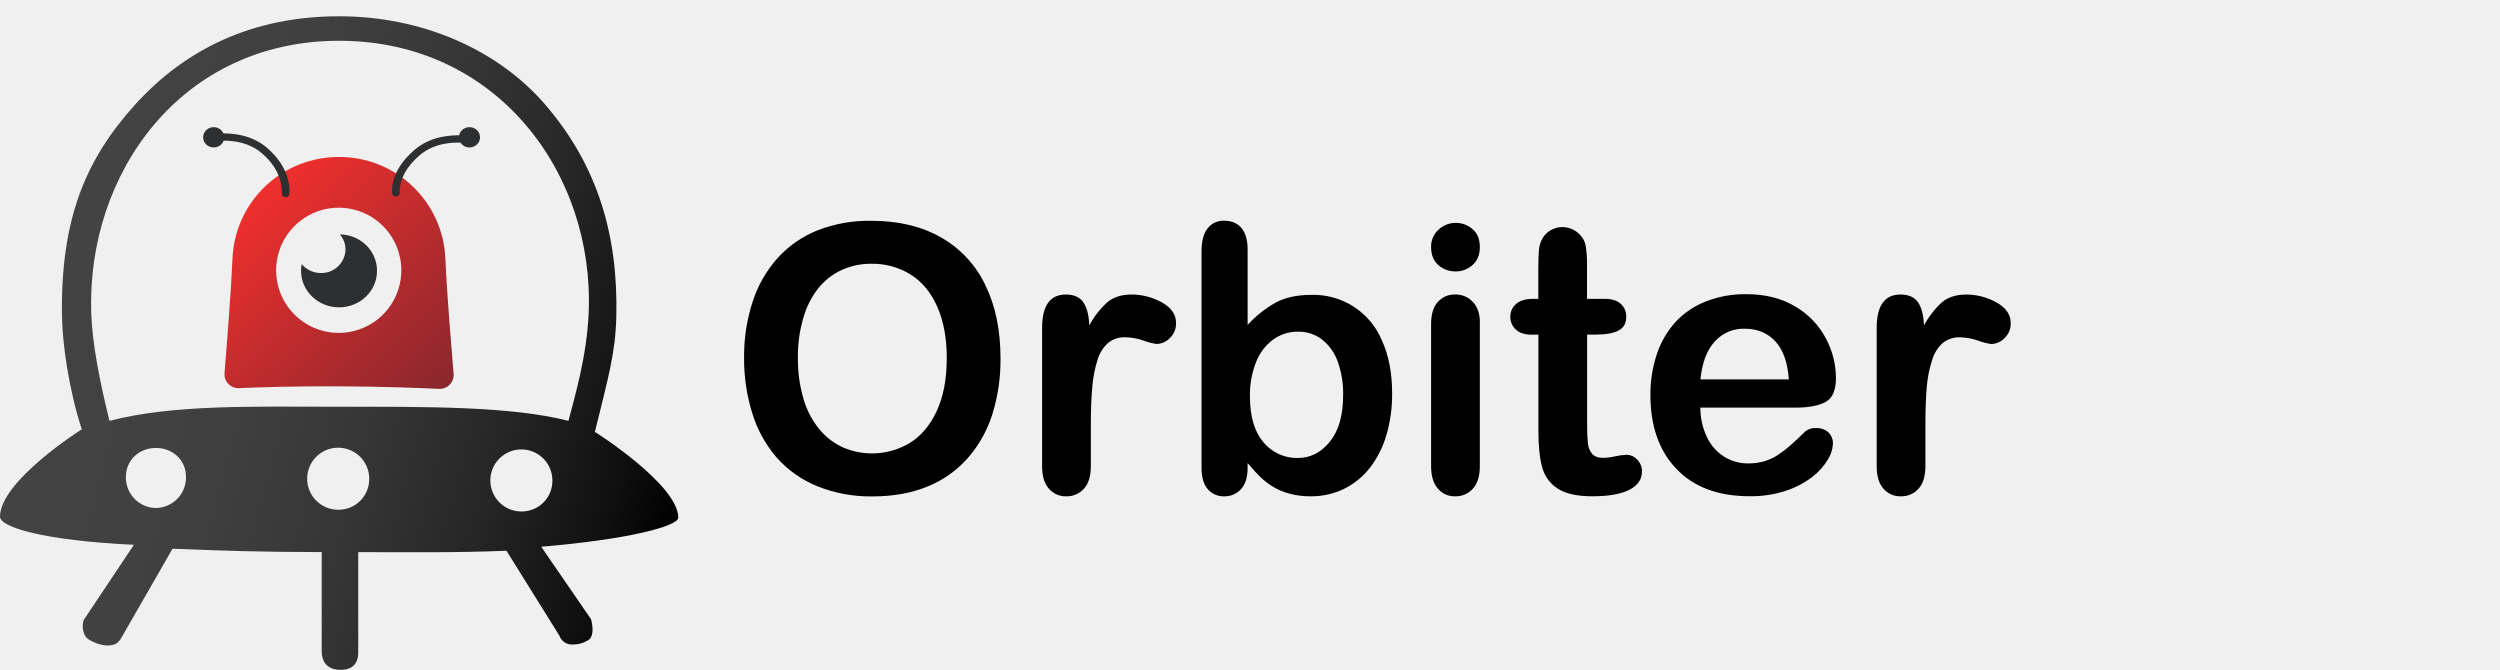
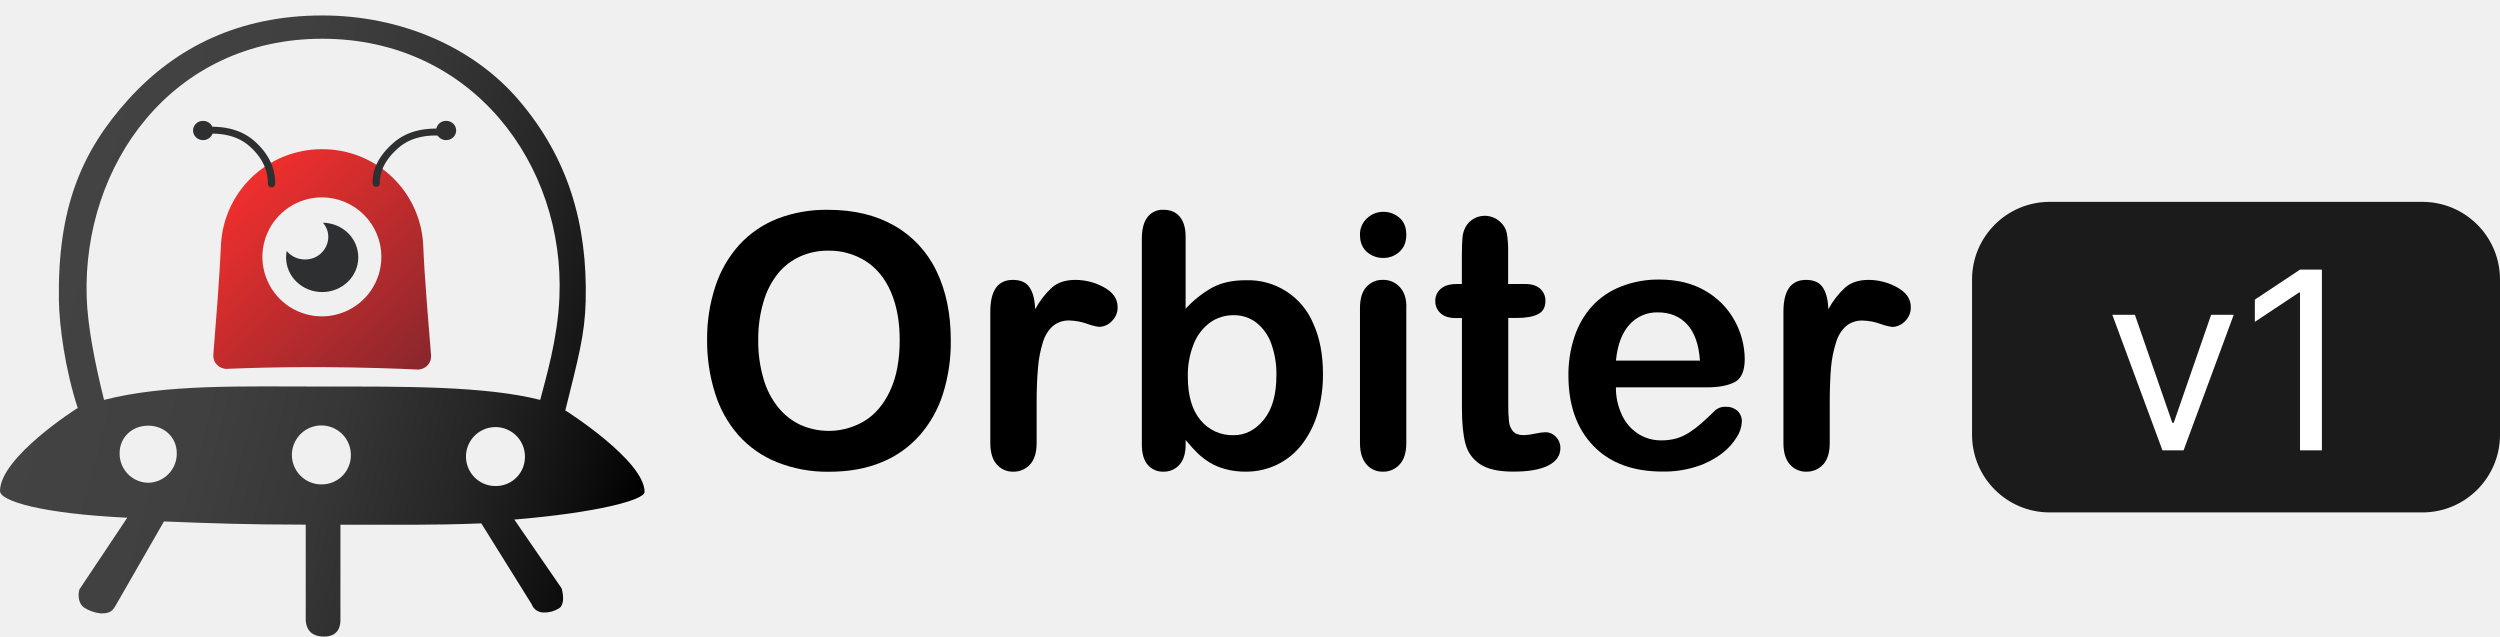
- <svg xmlns="http://www.w3.org/2000/svg" width="153" height="41" viewBox="0 0 153 41" fill="none">
-   <path d="M27.259 15.873C27.341 17.861 27.624 21.225 27.76 22.877C27.77 22.997 27.754 23.118 27.714 23.232C27.674 23.346 27.609 23.45 27.526 23.537C27.442 23.624 27.341 23.692 27.229 23.737C27.117 23.782 26.997 23.803 26.876 23.798C25.654 23.74 23.379 23.654 20.658 23.642C18.005 23.63 15.811 23.703 14.621 23.754C14.501 23.759 14.382 23.738 14.27 23.693C14.158 23.648 14.058 23.579 13.974 23.493C13.891 23.406 13.827 23.303 13.787 23.189C13.746 23.076 13.73 22.955 13.74 22.835C13.875 21.198 14.14 17.86 14.226 15.873C14.284 14.187 14.997 12.59 16.213 11.42C17.429 10.251 19.052 9.601 20.74 9.608C22.428 9.599 24.053 10.249 25.27 11.418C26.487 12.588 27.201 14.186 27.259 15.873ZM20.731 12.711C19.973 12.711 19.232 12.935 18.602 13.356C17.972 13.777 17.481 14.375 17.191 15.075C16.9 15.775 16.824 16.546 16.972 17.289C17.12 18.032 17.485 18.715 18.02 19.251C18.556 19.787 19.239 20.152 19.982 20.3C20.725 20.448 21.496 20.372 22.196 20.082C22.896 19.792 23.494 19.301 23.916 18.671C24.337 18.041 24.561 17.3 24.561 16.542C24.561 15.527 24.158 14.553 23.44 13.834C22.723 13.116 21.749 12.712 20.733 12.711H20.731Z" fill="url(#paint0_linear_634_1303)" />
-   <path d="M20.799 14.344C21.022 14.6 21.144 14.927 21.145 15.265C21.141 15.459 21.099 15.65 21.021 15.827C20.943 16.005 20.831 16.165 20.691 16.299C20.551 16.433 20.386 16.538 20.206 16.609C20.025 16.679 19.833 16.713 19.639 16.709C19.415 16.71 19.194 16.662 18.991 16.568C18.788 16.474 18.609 16.337 18.465 16.165C18.438 16.3 18.424 16.438 18.424 16.576C18.424 17.809 19.465 18.809 20.749 18.809C22.034 18.809 23.074 17.809 23.074 16.576C23.074 15.343 22.061 14.364 20.799 14.344Z" fill="#2D2F31" />
-   <path d="M24.234 12.028C24.204 12.03 24.175 12.026 24.147 12.017C24.119 12.007 24.093 11.992 24.071 11.972C24.049 11.952 24.031 11.928 24.018 11.901C24.006 11.874 23.998 11.845 23.997 11.816C23.977 11.317 24.067 10.295 25.359 9.18C26.25 8.412 27.489 8.135 29.048 8.354C29.078 8.358 29.107 8.368 29.132 8.384C29.158 8.399 29.18 8.42 29.198 8.444C29.216 8.468 29.228 8.496 29.235 8.525C29.241 8.554 29.242 8.585 29.237 8.614C29.227 8.669 29.196 8.719 29.151 8.752C29.105 8.785 29.049 8.8 28.994 8.794C27.574 8.594 26.46 8.834 25.677 9.508C24.553 10.481 24.453 11.354 24.46 11.801C24.462 11.859 24.441 11.914 24.402 11.957C24.363 11.999 24.309 12.024 24.251 12.027L24.234 12.028Z" fill="#2D2F31" />
-   <path d="M28.732 9.025C29.089 9.025 29.378 8.747 29.378 8.404C29.378 8.06 29.089 7.782 28.732 7.782C28.375 7.782 28.086 8.06 28.086 8.404C28.086 8.747 28.375 9.025 28.732 9.025Z" fill="#2D2F31" />
-   <path d="M17.482 12.07C17.512 12.072 17.541 12.068 17.57 12.058C17.598 12.049 17.623 12.033 17.645 12.014C17.667 11.994 17.685 11.97 17.698 11.943C17.711 11.917 17.718 11.888 17.72 11.858C17.74 11.347 17.655 10.183 16.357 9.06C15.468 8.293 14.227 8.016 12.668 8.235C12.638 8.239 12.61 8.249 12.584 8.265C12.559 8.28 12.536 8.301 12.519 8.325C12.501 8.349 12.489 8.377 12.482 8.406C12.475 8.435 12.474 8.465 12.48 8.495C12.49 8.55 12.521 8.599 12.566 8.633C12.611 8.666 12.667 8.681 12.723 8.675C14.142 8.474 15.258 8.715 16.04 9.389C17.167 10.362 17.265 11.376 17.25 11.836C17.248 11.894 17.269 11.95 17.308 11.993C17.347 12.036 17.401 12.061 17.459 12.065L17.482 12.07Z" fill="#2D2F31" />
-   <path d="M13.078 9.025C13.435 9.025 13.724 8.747 13.724 8.404C13.724 8.06 13.435 7.782 13.078 7.782C12.721 7.782 12.432 8.06 12.432 8.404C12.432 8.747 12.721 9.025 13.078 9.025Z" fill="#2D2F31" />
-   <path d="M41.51 31.682C41.51 29.666 36.462 26.465 36.462 26.465L36.403 26.448C37.235 23.081 37.663 21.583 37.718 19.393C37.84 14.393 36.578 10.16 33.409 6.449C30.462 2.998 25.77 0.996 20.759 0.996C15.433 0.996 11.328 3.026 8.281 6.39C5.234 9.753 3.705 13.4 3.792 19.337C3.818 20.999 4.195 23.788 5.009 26.289L4.952 26.306C4.952 26.306 0 29.446 0 31.622C0 32.266 2.676 33.082 8.196 33.341L5.117 37.953C4.995 38.346 5.071 38.886 5.4 39.117C5.725 39.331 6.097 39.463 6.484 39.503C7.069 39.52 7.252 39.351 7.467 38.963L10.558 33.582C13.842 33.712 15.931 33.781 19.689 33.788V39.947C19.71 40.318 19.867 40.995 20.864 40.995C21.768 40.995 21.924 40.36 21.924 39.947V33.792C25.677 33.785 27.718 33.835 30.996 33.706L34.235 38.903C34.294 39.071 34.406 39.215 34.554 39.312C34.703 39.41 34.88 39.456 35.057 39.444C35.373 39.449 35.684 39.365 35.955 39.201C36.319 39.038 36.319 38.438 36.172 37.895L33.122 33.46C38.449 33.017 41.51 32.199 41.51 31.682ZM9.543 31.091C9.048 31.083 8.575 30.879 8.23 30.523C7.885 30.167 7.696 29.689 7.703 29.193C7.703 28.145 8.526 27.414 9.543 27.414C10.56 27.414 11.384 28.143 11.384 29.193C11.391 29.689 11.201 30.167 10.856 30.523C10.511 30.878 10.039 31.083 9.543 31.091ZM20.755 31.195C20.378 31.207 20.005 31.105 19.685 30.904C19.365 30.702 19.113 30.41 18.96 30.064C18.807 29.718 18.761 29.335 18.828 28.963C18.895 28.591 19.071 28.247 19.334 27.976C19.597 27.704 19.935 27.518 20.305 27.44C20.675 27.362 21.06 27.396 21.41 27.538C21.761 27.68 22.061 27.923 22.272 28.237C22.483 28.55 22.596 28.92 22.596 29.298C22.603 29.793 22.413 30.272 22.068 30.628C21.723 30.983 21.251 31.188 20.755 31.195ZM31.966 31.301C31.588 31.313 31.216 31.211 30.896 31.01C30.576 30.808 30.323 30.516 30.171 30.17C30.018 29.824 29.972 29.441 30.039 29.069C30.105 28.697 30.282 28.353 30.545 28.081C30.808 27.81 31.146 27.623 31.516 27.545C31.886 27.467 32.271 27.502 32.621 27.644C32.971 27.786 33.271 28.029 33.483 28.343C33.694 28.656 33.806 29.026 33.806 29.404C33.814 29.899 33.624 30.377 33.279 30.733C32.934 31.089 32.462 31.293 31.966 31.301ZM34.789 25.755C31.232 24.848 25.964 24.893 20.754 24.893C15.545 24.893 10.659 24.734 6.7 25.755C6.107 23.374 5.643 20.999 5.583 19.159C5.306 10.605 11.083 2.495 20.754 2.495C30.425 2.495 36.396 10.611 36.026 19.159C35.911 21.849 35.16 24.312 34.789 25.755Z" fill="url(#paint1_linear_634_1303)" />
-   <path d="M53.331 13.512C54.991 13.512 56.417 13.855 57.609 14.541C58.789 15.216 59.734 16.238 60.314 17.468C60.926 18.733 61.232 20.218 61.231 21.924C61.245 23.089 61.076 24.249 60.729 25.362C60.417 26.351 59.904 27.264 59.22 28.044C58.543 28.805 57.698 29.4 56.751 29.779C55.778 30.18 54.66 30.38 53.397 30.38C52.245 30.399 51.1 30.189 50.03 29.762C49.081 29.38 48.232 28.785 47.55 28.022C46.864 27.233 46.352 26.31 46.046 25.311C45.699 24.205 45.528 23.052 45.538 21.894C45.525 20.723 45.704 19.558 46.068 18.445C46.388 17.457 46.911 16.548 47.603 15.775C48.28 15.036 49.116 14.461 50.047 14.091C51.094 13.688 52.209 13.491 53.331 13.512ZM57.942 21.905C57.942 20.71 57.753 19.676 57.374 18.801C56.995 17.926 56.455 17.264 55.752 16.815C55.027 16.36 54.186 16.126 53.331 16.142C52.712 16.136 52.099 16.263 51.533 16.514C50.983 16.763 50.497 17.134 50.113 17.599C49.681 18.139 49.362 18.759 49.172 19.424C48.935 20.226 48.82 21.06 48.831 21.896C48.82 22.747 48.936 23.595 49.175 24.412C49.368 25.093 49.7 25.727 50.148 26.275C50.539 26.748 51.032 27.127 51.59 27.382C52.242 27.663 52.952 27.786 53.66 27.74C54.369 27.694 55.057 27.48 55.666 27.116C56.362 26.692 56.916 26.04 57.327 25.157C57.738 24.275 57.943 23.188 57.941 21.896L57.942 21.905Z" fill="black" />
-   <path d="M66.759 25.992V28.528C66.759 29.145 66.617 29.607 66.334 29.913C66.197 30.064 66.03 30.183 65.843 30.263C65.656 30.343 65.454 30.381 65.251 30.375C65.051 30.381 64.852 30.341 64.669 30.261C64.486 30.18 64.323 30.06 64.192 29.908C63.914 29.597 63.776 29.137 63.777 28.528V20.072C63.777 18.707 64.261 18.025 65.229 18.025C65.725 18.025 66.082 18.184 66.301 18.503C66.519 18.822 66.64 19.293 66.666 19.916C66.949 19.387 67.319 18.909 67.76 18.503C68.136 18.184 68.636 18.025 69.264 18.025C69.902 18.027 70.53 18.19 71.089 18.499C71.68 18.819 71.975 19.242 71.975 19.768C71.98 19.939 71.949 20.109 71.884 20.267C71.819 20.425 71.722 20.568 71.598 20.686C71.493 20.798 71.367 20.887 71.227 20.95C71.087 21.013 70.936 21.047 70.783 21.051C70.512 21.012 70.246 20.943 69.991 20.846C69.634 20.719 69.26 20.65 68.882 20.64C68.494 20.623 68.114 20.748 67.811 20.99C67.504 21.27 67.281 21.631 67.167 22.03C66.999 22.563 66.892 23.114 66.849 23.671C66.789 24.306 66.759 25.08 66.759 25.992Z" fill="black" />
-   <path d="M76.354 15.243V19.883C76.85 19.341 77.429 18.881 78.07 18.52C78.652 18.205 79.373 18.048 80.234 18.047C81.156 18.015 82.067 18.266 82.843 18.766C83.619 19.266 84.224 19.991 84.577 20.844C84.992 21.754 85.199 22.832 85.199 24.077C85.207 24.933 85.091 25.786 84.854 26.608C84.648 27.331 84.309 28.008 83.855 28.606C83.431 29.158 82.887 29.605 82.264 29.913C81.623 30.225 80.918 30.384 80.204 30.375C79.767 30.378 79.331 30.322 78.909 30.209C78.545 30.114 78.197 29.966 77.876 29.768C77.615 29.606 77.371 29.418 77.147 29.207C76.946 29.014 76.682 28.725 76.354 28.339V28.64C76.354 29.207 76.219 29.64 75.95 29.936C75.82 30.079 75.661 30.193 75.484 30.268C75.306 30.344 75.115 30.381 74.922 30.375C74.731 30.383 74.541 30.346 74.366 30.27C74.191 30.193 74.035 30.078 73.911 29.933C73.661 29.64 73.535 29.208 73.534 28.636V15.378C73.534 14.763 73.656 14.297 73.899 13.982C74.019 13.826 74.174 13.702 74.352 13.62C74.53 13.537 74.725 13.499 74.921 13.509C75.38 13.509 75.734 13.659 75.981 13.959C76.229 14.259 76.353 14.687 76.354 15.243ZM76.496 24.267C76.496 25.476 76.767 26.405 77.31 27.054C77.567 27.369 77.894 27.621 78.264 27.79C78.635 27.958 79.04 28.04 79.447 28.027C80.197 28.027 80.843 27.695 81.387 27.031C81.93 26.366 82.201 25.415 82.2 24.177C82.216 23.473 82.101 22.772 81.861 22.109C81.672 21.582 81.339 21.119 80.9 20.771C80.482 20.455 79.971 20.289 79.447 20.298C78.903 20.291 78.371 20.456 77.927 20.771C77.457 21.12 77.093 21.594 76.879 22.14C76.609 22.816 76.479 23.539 76.496 24.267Z" fill="black" />
-   <path d="M89.091 16.611C88.7 16.62 88.319 16.481 88.025 16.222C87.73 15.963 87.583 15.596 87.583 15.12C87.577 14.921 87.615 14.723 87.693 14.539C87.771 14.356 87.888 14.192 88.036 14.058C88.32 13.787 88.698 13.637 89.091 13.641C89.468 13.638 89.834 13.772 90.119 14.02C90.417 14.271 90.566 14.636 90.566 15.114C90.566 15.583 90.421 15.948 90.13 16.209C89.848 16.472 89.476 16.616 89.091 16.611ZM90.566 19.75V28.528C90.566 29.137 90.424 29.598 90.139 29.908C90.004 30.06 89.837 30.18 89.65 30.261C89.463 30.342 89.261 30.381 89.058 30.375C88.856 30.381 88.655 30.341 88.47 30.259C88.286 30.176 88.123 30.052 87.993 29.897C87.719 29.578 87.583 29.121 87.583 28.528V19.837C87.583 19.236 87.719 18.784 87.993 18.48C88.126 18.33 88.29 18.212 88.475 18.133C88.659 18.054 88.858 18.017 89.058 18.024C89.26 18.018 89.462 18.055 89.648 18.134C89.835 18.213 90.002 18.331 90.139 18.48C90.427 18.785 90.571 19.208 90.571 19.75H90.566Z" fill="black" />
-   <path d="M93.816 18.291H94.145V16.467C94.145 15.98 94.157 15.596 94.182 15.315C94.2 15.063 94.273 14.818 94.395 14.597C94.515 14.387 94.689 14.212 94.899 14.091C95.12 13.961 95.372 13.893 95.629 13.897C96.015 13.9 96.384 14.056 96.655 14.331C96.857 14.519 96.993 14.767 97.043 15.037C97.106 15.429 97.134 15.826 97.125 16.222V18.29H98.219C98.642 18.29 98.966 18.392 99.192 18.596C99.302 18.695 99.388 18.817 99.445 18.952C99.503 19.088 99.53 19.234 99.526 19.381C99.526 19.786 99.367 20.07 99.05 20.232C98.733 20.395 98.28 20.476 97.69 20.476H97.132V26.062C97.127 26.428 97.144 26.793 97.182 27.157C97.204 27.386 97.295 27.604 97.443 27.78C97.585 27.942 97.817 28.023 98.138 28.023C98.377 28.015 98.615 27.983 98.848 27.928C99.078 27.874 99.312 27.842 99.548 27.833C99.671 27.835 99.792 27.862 99.903 27.913C100.015 27.964 100.115 28.037 100.197 28.129C100.292 28.224 100.367 28.338 100.417 28.464C100.467 28.589 100.491 28.724 100.488 28.859C100.488 29.345 100.226 29.72 99.701 29.983C99.176 30.245 98.422 30.375 97.439 30.372C96.505 30.372 95.799 30.212 95.319 29.894C94.847 29.587 94.51 29.114 94.373 28.569C94.223 28.006 94.149 27.253 94.15 26.31V20.483H93.755C93.326 20.483 92.998 20.38 92.773 20.172C92.662 20.073 92.575 19.951 92.516 19.814C92.458 19.678 92.429 19.53 92.433 19.382C92.43 19.233 92.46 19.085 92.521 18.949C92.583 18.813 92.674 18.693 92.788 18.598C93.022 18.393 93.365 18.291 93.816 18.291Z" fill="black" />
-   <path d="M109.902 24.946H104.064C104.058 25.577 104.199 26.202 104.474 26.77C104.707 27.26 105.075 27.673 105.534 27.961C105.974 28.228 106.48 28.366 106.994 28.361C107.323 28.364 107.65 28.321 107.967 28.233C108.269 28.143 108.556 28.009 108.818 27.833C109.088 27.657 109.343 27.462 109.584 27.248C109.817 27.041 110.12 26.758 110.491 26.397C110.678 26.253 110.911 26.181 111.147 26.196C111.418 26.184 111.684 26.276 111.89 26.453C111.987 26.545 112.063 26.658 112.112 26.783C112.161 26.908 112.182 27.042 112.174 27.177C112.153 27.519 112.044 27.851 111.857 28.139C111.607 28.548 111.283 28.907 110.901 29.196C110.416 29.564 109.873 29.848 109.294 30.035C108.577 30.269 107.825 30.382 107.071 30.369C105.155 30.369 103.665 29.813 102.601 28.701C101.536 27.588 101.004 26.079 101.006 24.172C100.998 23.323 101.131 22.479 101.399 21.674C101.64 20.943 102.031 20.27 102.547 19.699C103.066 19.142 103.706 18.712 104.417 18.442C105.197 18.141 106.028 17.992 106.864 18.003C108.031 18.003 109.031 18.253 109.863 18.753C110.658 19.214 111.308 19.888 111.738 20.7C112.14 21.444 112.354 22.275 112.36 23.121C112.36 23.885 112.146 24.38 111.716 24.606C111.286 24.833 110.681 24.946 109.902 24.946ZM104.064 23.221H109.477C109.404 22.182 109.128 21.405 108.651 20.889C108.173 20.374 107.545 20.116 106.765 20.117C106.423 20.108 106.082 20.173 105.767 20.308C105.452 20.444 105.17 20.646 104.941 20.901C104.46 21.424 104.168 22.197 104.066 23.221H104.064Z" fill="black" />
-   <path d="M117.835 25.992V28.528C117.835 29.145 117.693 29.607 117.409 29.913C117.273 30.064 117.106 30.183 116.919 30.263C116.733 30.342 116.531 30.381 116.328 30.375C116.128 30.381 115.929 30.342 115.745 30.261C115.562 30.18 115.399 30.06 115.267 29.908C114.99 29.597 114.852 29.137 114.853 28.528V20.072C114.853 18.707 115.339 18.025 116.312 18.025C116.808 18.025 117.164 18.184 117.383 18.503C117.601 18.822 117.722 19.293 117.747 19.916C118.03 19.387 118.4 18.909 118.842 18.503C119.218 18.184 119.719 18.025 120.346 18.025C120.984 18.028 121.612 18.192 122.17 18.503C122.76 18.822 123.055 19.245 123.056 19.771C123.061 19.942 123.03 20.113 122.965 20.271C122.9 20.429 122.802 20.572 122.678 20.69C122.574 20.801 122.448 20.891 122.308 20.953C122.168 21.016 122.018 21.05 121.865 21.055C121.594 21.016 121.328 20.947 121.072 20.849C120.715 20.723 120.341 20.654 119.962 20.644C119.575 20.627 119.195 20.752 118.892 20.994C118.585 21.274 118.362 21.634 118.247 22.034C118.076 22.565 117.965 23.115 117.918 23.671C117.863 24.306 117.835 25.08 117.835 25.992Z" fill="black" />
+ <svg xmlns="http://www.w3.org/2000/svg" width="161" height="41" viewBox="0 0 161 41" fill="none">
+   <path d="M27.258 15.873C27.34 17.861 27.623 21.225 27.76 22.877C27.77 22.997 27.754 23.118 27.713 23.232C27.673 23.346 27.609 23.45 27.525 23.537C27.442 23.624 27.34 23.692 27.228 23.737C27.116 23.782 26.996 23.803 26.875 23.798C25.653 23.74 23.378 23.654 20.657 23.642C18.005 23.63 15.81 23.703 14.621 23.754C14.501 23.759 14.381 23.738 14.269 23.693C14.158 23.648 14.057 23.579 13.974 23.493C13.89 23.406 13.826 23.303 13.786 23.189C13.745 23.076 13.729 22.955 13.739 22.835C13.874 21.198 14.139 17.86 14.226 15.873C14.284 14.187 14.996 12.59 16.212 11.42C17.428 10.251 19.052 9.601 20.739 9.608C22.427 9.599 24.052 10.249 25.269 11.418C26.486 12.588 27.2 14.186 27.258 15.873ZM20.73 12.711C19.973 12.711 19.232 12.935 18.602 13.356C17.971 13.777 17.48 14.375 17.19 15.075C16.9 15.775 16.824 16.546 16.971 17.289C17.119 18.032 17.484 18.715 18.02 19.251C18.555 19.787 19.238 20.152 19.981 20.3C20.725 20.448 21.495 20.372 22.195 20.082C22.895 19.792 23.494 19.301 23.915 18.671C24.336 18.041 24.561 17.3 24.561 16.542C24.561 15.527 24.157 14.553 23.44 13.834C22.722 13.116 21.748 12.712 20.733 12.711H20.73Z" fill="url(#paint0_linear_1313_30074)" />
+   <path d="M20.798 14.344C21.021 14.6 21.143 14.927 21.144 15.265C21.14 15.459 21.098 15.65 21.02 15.827C20.942 16.005 20.83 16.165 20.69 16.299C20.55 16.433 20.385 16.538 20.205 16.609C20.024 16.679 19.832 16.713 19.638 16.709C19.414 16.71 19.193 16.662 18.99 16.568C18.787 16.474 18.608 16.337 18.464 16.165C18.437 16.3 18.424 16.438 18.423 16.576C18.423 17.809 19.464 18.809 20.748 18.809C22.033 18.809 23.073 17.809 23.073 16.576C23.073 15.343 22.06 14.364 20.798 14.344Z" fill="#2D2F31" />
+   <path d="M24.233 12.028C24.204 12.03 24.174 12.026 24.146 12.016C24.118 12.007 24.092 11.991 24.07 11.971C24.048 11.952 24.03 11.928 24.018 11.901C24.005 11.874 23.998 11.845 23.996 11.815C23.977 11.317 24.067 10.295 25.358 9.18C26.249 8.412 27.488 8.135 29.048 8.354C29.077 8.358 29.106 8.368 29.132 8.383C29.157 8.399 29.18 8.419 29.197 8.444C29.215 8.468 29.228 8.496 29.234 8.525C29.241 8.554 29.241 8.585 29.236 8.614C29.226 8.669 29.195 8.718 29.15 8.752C29.105 8.785 29.049 8.8 28.993 8.794C27.573 8.593 26.459 8.834 25.676 9.508C24.552 10.481 24.452 11.353 24.46 11.801C24.461 11.858 24.44 11.914 24.401 11.956C24.362 11.998 24.308 12.024 24.25 12.027L24.233 12.028Z" fill="#2D2F31" />
+   <path d="M28.732 9.025C29.088 9.025 29.378 8.747 29.378 8.404C29.378 8.06 29.088 7.782 28.732 7.782C28.375 7.782 28.086 8.06 28.086 8.404C28.086 8.747 28.375 9.025 28.732 9.025Z" fill="#2D2F31" />
+   <path d="M17.482 12.07C17.511 12.072 17.541 12.068 17.569 12.058C17.597 12.049 17.623 12.033 17.645 12.014C17.667 11.994 17.685 11.97 17.698 11.943C17.71 11.917 17.718 11.888 17.719 11.858C17.74 11.347 17.654 10.183 16.357 9.06C15.467 8.293 14.227 8.016 12.668 8.235C12.638 8.239 12.609 8.249 12.584 8.265C12.558 8.28 12.536 8.301 12.518 8.325C12.501 8.349 12.488 8.377 12.481 8.406C12.475 8.435 12.474 8.465 12.479 8.495C12.489 8.55 12.52 8.599 12.565 8.633C12.61 8.666 12.666 8.681 12.722 8.675C14.142 8.474 15.257 8.715 16.039 9.389C17.167 10.362 17.264 11.376 17.249 11.836C17.248 11.894 17.269 11.95 17.308 11.993C17.347 12.036 17.401 12.061 17.459 12.065L17.482 12.07Z" fill="#2D2F31" />
+   <path d="M13.078 9.025C13.434 9.025 13.723 8.747 13.723 8.404C13.723 8.06 13.434 7.782 13.078 7.782C12.721 7.782 12.432 8.06 12.432 8.404C12.432 8.747 12.721 9.025 13.078 9.025Z" fill="#2D2F31" />
+   <path d="M41.51 31.681C41.51 29.666 36.462 26.465 36.462 26.465L36.403 26.448C37.235 23.081 37.663 21.582 37.718 19.393C37.84 14.393 36.578 10.16 33.409 6.449C30.462 2.998 25.77 0.996 20.759 0.996C15.433 0.996 11.328 3.026 8.281 6.389C5.234 9.752 3.705 13.4 3.792 19.337C3.818 20.998 4.195 23.788 5.009 26.288L4.952 26.305C4.952 26.305 0 29.446 0 31.622C0 32.265 2.676 33.081 8.196 33.341L5.117 37.953C4.995 38.346 5.071 38.886 5.4 39.117C5.725 39.331 6.097 39.463 6.484 39.502C7.069 39.52 7.252 39.35 7.467 38.962L10.558 33.581C13.842 33.712 15.931 33.781 19.689 33.788V39.946C19.71 40.317 19.867 40.995 20.864 40.995C21.768 40.995 21.924 40.36 21.924 39.946V33.792C25.677 33.785 27.718 33.834 30.996 33.706L34.235 38.903C34.294 39.071 34.406 39.214 34.554 39.312C34.703 39.41 34.88 39.456 35.057 39.444C35.373 39.449 35.684 39.364 35.955 39.201C36.319 39.038 36.319 38.438 36.172 37.895L33.122 33.46C38.449 33.017 41.51 32.198 41.51 31.681ZM9.543 31.09C9.048 31.083 8.575 30.878 8.23 30.523C7.885 30.167 7.696 29.689 7.703 29.193C7.703 28.144 8.526 27.413 9.543 27.413C10.56 27.413 11.384 28.143 11.384 29.193C11.391 29.688 11.201 30.167 10.856 30.522C10.511 30.878 10.039 31.082 9.543 31.09ZM20.755 31.195C20.378 31.207 20.005 31.105 19.685 30.904C19.365 30.702 19.113 30.41 18.96 30.064C18.807 29.718 18.761 29.335 18.828 28.962C18.895 28.59 19.071 28.247 19.334 27.975C19.597 27.704 19.935 27.517 20.305 27.439C20.675 27.361 21.06 27.396 21.41 27.538C21.761 27.68 22.061 27.923 22.272 28.236C22.483 28.55 22.596 28.919 22.596 29.297C22.603 29.793 22.413 30.271 22.068 30.627C21.723 30.983 21.251 31.187 20.755 31.195ZM31.966 31.301C31.588 31.312 31.216 31.211 30.896 31.009C30.576 30.808 30.323 30.516 30.171 30.17C30.018 29.824 29.972 29.44 30.039 29.068C30.105 28.696 30.282 28.352 30.545 28.081C30.808 27.81 31.146 27.623 31.516 27.545C31.886 27.467 32.271 27.501 32.621 27.643C32.971 27.785 33.271 28.029 33.483 28.342C33.694 28.656 33.806 29.025 33.806 29.403C33.814 29.899 33.624 30.377 33.279 30.733C32.934 31.088 32.462 31.293 31.966 31.301ZM34.789 25.754C31.232 24.848 25.964 24.893 20.754 24.893C15.545 24.893 10.659 24.734 6.7 25.754C6.107 23.374 5.643 20.998 5.583 19.158C5.306 10.605 11.083 2.495 20.754 2.495C30.425 2.495 36.396 10.611 36.026 19.158C35.911 21.849 35.16 24.312 34.789 25.754Z" fill="url(#paint1_linear_1313_30074)" />
+   <path d="M53.331 13.512C54.991 13.512 56.417 13.855 57.609 14.541C58.789 15.216 59.733 16.238 60.314 17.468C60.926 18.733 61.232 20.218 61.231 21.924C61.245 23.089 61.075 24.249 60.728 25.362C60.417 26.351 59.903 27.264 59.22 28.044C58.543 28.805 57.697 29.4 56.751 29.779C55.778 30.18 54.66 30.38 53.396 30.38C52.244 30.399 51.1 30.189 50.03 29.762C49.08 29.38 48.232 28.785 47.55 28.022C46.864 27.233 46.352 26.31 46.046 25.311C45.699 24.205 45.528 23.052 45.538 21.894C45.525 20.723 45.704 19.558 46.068 18.445C46.388 17.457 46.911 16.548 47.603 15.775C48.28 15.036 49.115 14.461 50.047 14.091C51.094 13.688 52.209 13.491 53.331 13.512ZM57.942 21.905C57.942 20.71 57.752 19.676 57.374 18.801C56.995 17.926 56.454 17.264 55.751 16.815C55.027 16.36 54.186 16.126 53.331 16.142C52.712 16.136 52.099 16.263 51.533 16.514C50.983 16.763 50.497 17.134 50.112 17.599C49.681 18.139 49.361 18.759 49.172 19.424C48.935 20.226 48.82 21.06 48.83 21.896C48.819 22.747 48.935 23.595 49.175 24.412C49.368 25.093 49.699 25.727 50.148 26.275C50.539 26.748 51.032 27.127 51.59 27.382C52.242 27.663 52.952 27.786 53.66 27.74C54.369 27.694 55.056 27.48 55.666 27.116C56.362 26.692 56.915 26.04 57.326 25.157C57.737 24.275 57.942 23.188 57.941 21.896L57.942 21.905Z" fill="black" />
+   <path d="M66.759 25.992V28.528C66.759 29.145 66.617 29.607 66.333 29.913C66.197 30.064 66.029 30.183 65.842 30.263C65.656 30.343 65.454 30.381 65.251 30.375C65.05 30.381 64.852 30.341 64.668 30.261C64.485 30.18 64.322 30.06 64.191 29.908C63.914 29.597 63.776 29.137 63.776 28.528V20.072C63.776 18.707 64.26 18.025 65.229 18.025C65.725 18.025 66.082 18.184 66.3 18.503C66.518 18.822 66.64 19.293 66.665 19.916C66.948 19.387 67.318 18.909 67.76 18.503C68.136 18.184 68.636 18.025 69.263 18.025C69.902 18.027 70.53 18.19 71.089 18.499C71.679 18.819 71.974 19.242 71.974 19.768C71.98 19.939 71.949 20.109 71.884 20.267C71.819 20.425 71.721 20.568 71.597 20.686C71.492 20.798 71.366 20.887 71.226 20.95C71.087 21.013 70.936 21.047 70.782 21.051C70.512 21.012 70.246 20.943 69.991 20.846C69.634 20.719 69.26 20.65 68.881 20.64C68.494 20.623 68.114 20.748 67.811 20.99C67.504 21.27 67.281 21.631 67.166 22.03C66.999 22.563 66.892 23.114 66.849 23.671C66.789 24.306 66.759 25.08 66.759 25.992Z" fill="black" />
+   <path d="M76.354 15.243V19.883C76.85 19.341 77.429 18.881 78.07 18.52C78.652 18.205 79.373 18.048 80.234 18.047C81.156 18.015 82.067 18.266 82.843 18.766C83.619 19.266 84.224 19.991 84.577 20.844C84.992 21.754 85.199 22.832 85.199 24.077C85.207 24.933 85.091 25.786 84.855 26.608C84.648 27.331 84.309 28.008 83.855 28.606C83.432 29.158 82.887 29.605 82.264 29.913C81.623 30.225 80.918 30.384 80.204 30.375C79.767 30.378 79.332 30.322 78.909 30.209C78.545 30.114 78.197 29.966 77.876 29.768C77.615 29.606 77.371 29.418 77.147 29.207C76.946 29.014 76.682 28.725 76.354 28.339V28.64C76.354 29.207 76.219 29.64 75.95 29.936C75.82 30.079 75.661 30.193 75.484 30.268C75.306 30.344 75.115 30.381 74.922 30.375C74.731 30.383 74.541 30.346 74.366 30.27C74.191 30.193 74.035 30.078 73.911 29.933C73.661 29.64 73.535 29.208 73.534 28.636V15.378C73.534 14.763 73.656 14.297 73.899 13.982C74.019 13.826 74.174 13.702 74.352 13.62C74.53 13.537 74.725 13.499 74.921 13.509C75.381 13.509 75.734 13.659 75.981 13.959C76.229 14.259 76.353 14.687 76.354 15.243ZM76.496 24.267C76.496 25.476 76.767 26.405 77.31 27.054C77.567 27.369 77.894 27.621 78.265 27.79C78.635 27.958 79.04 28.04 79.447 28.027C80.197 28.027 80.844 27.695 81.387 27.031C81.93 26.366 82.201 25.415 82.201 24.177C82.216 23.473 82.101 22.772 81.861 22.109C81.672 21.582 81.339 21.119 80.9 20.771C80.482 20.455 79.971 20.289 79.447 20.298C78.903 20.291 78.371 20.456 77.927 20.771C77.457 21.12 77.094 21.594 76.879 22.14C76.609 22.816 76.479 23.539 76.496 24.267Z" fill="black" />
+   <path d="M89.091 16.611C88.699 16.62 88.319 16.481 88.025 16.222C87.73 15.963 87.583 15.596 87.583 15.12C87.577 14.921 87.614 14.723 87.693 14.539C87.771 14.356 87.888 14.192 88.036 14.058C88.32 13.787 88.698 13.637 89.091 13.641C89.468 13.638 89.834 13.772 90.119 14.02C90.417 14.271 90.566 14.636 90.566 15.114C90.566 15.583 90.421 15.948 90.13 16.209C89.848 16.472 89.476 16.616 89.091 16.611ZM90.566 19.75V28.528C90.566 29.137 90.424 29.598 90.139 29.908C90.004 30.06 89.837 30.18 89.65 30.261C89.463 30.342 89.261 30.381 89.058 30.375C88.856 30.381 88.655 30.341 88.47 30.259C88.286 30.176 88.122 30.052 87.993 29.897C87.719 29.578 87.583 29.121 87.583 28.528V19.837C87.583 19.236 87.719 18.784 87.993 18.48C88.126 18.33 88.29 18.212 88.475 18.133C88.659 18.054 88.858 18.017 89.058 18.024C89.26 18.018 89.462 18.055 89.648 18.134C89.835 18.213 90.002 18.331 90.139 18.48C90.427 18.785 90.571 19.208 90.571 19.75H90.566Z" fill="black" />
+   <path d="M93.816 18.291H94.144V16.467C94.144 15.98 94.157 15.596 94.182 15.315C94.2 15.063 94.272 14.818 94.395 14.597C94.515 14.387 94.689 14.212 94.898 14.091C95.119 13.961 95.372 13.893 95.628 13.897C96.014 13.9 96.384 14.056 96.655 14.331C96.856 14.519 96.993 14.767 97.043 15.037C97.106 15.429 97.133 15.826 97.124 16.222V18.29H98.219C98.641 18.29 98.966 18.392 99.192 18.596C99.301 18.695 99.387 18.817 99.445 18.952C99.502 19.088 99.53 19.234 99.525 19.381C99.525 19.786 99.367 20.07 99.05 20.232C98.733 20.395 98.279 20.476 97.69 20.476H97.132V26.062C97.126 26.428 97.143 26.793 97.181 27.157C97.203 27.386 97.294 27.604 97.443 27.78C97.585 27.942 97.816 28.023 98.138 28.023C98.377 28.015 98.615 27.983 98.848 27.928C99.077 27.874 99.312 27.842 99.547 27.833C99.67 27.835 99.791 27.862 99.903 27.913C100.015 27.964 100.115 28.037 100.197 28.129C100.292 28.224 100.367 28.338 100.417 28.464C100.467 28.589 100.491 28.724 100.488 28.859C100.488 29.345 100.225 29.72 99.701 29.983C99.176 30.245 98.422 30.375 97.438 30.372C96.505 30.372 95.798 30.212 95.318 29.894C94.847 29.587 94.509 29.114 94.373 28.569C94.223 28.006 94.148 27.253 94.149 26.31V20.483H93.755C93.326 20.483 92.997 20.38 92.772 20.172C92.662 20.073 92.575 19.951 92.516 19.814C92.457 19.678 92.429 19.53 92.433 19.382C92.429 19.233 92.459 19.085 92.521 18.949C92.582 18.813 92.674 18.693 92.788 18.598C93.022 18.393 93.364 18.291 93.816 18.291Z" fill="black" />
+   <path d="M109.902 24.946H104.064C104.058 25.577 104.199 26.202 104.474 26.77C104.707 27.26 105.075 27.673 105.535 27.961C105.974 28.228 106.48 28.366 106.994 28.361C107.323 28.364 107.65 28.321 107.967 28.233C108.269 28.143 108.556 28.009 108.819 27.833C109.088 27.657 109.344 27.462 109.584 27.248C109.817 27.041 110.12 26.758 110.491 26.397C110.678 26.253 110.911 26.181 111.147 26.196C111.418 26.184 111.684 26.276 111.89 26.453C111.987 26.545 112.063 26.658 112.112 26.783C112.161 26.908 112.183 27.042 112.174 27.177C112.153 27.519 112.044 27.851 111.857 28.139C111.608 28.548 111.283 28.907 110.901 29.196C110.417 29.564 109.873 29.848 109.294 30.035C108.577 30.269 107.825 30.382 107.071 30.369C105.155 30.369 103.665 29.813 102.601 28.701C101.536 27.588 101.005 26.079 101.006 24.172C100.999 23.323 101.131 22.479 101.399 21.674C101.64 20.943 102.031 20.27 102.547 19.699C103.066 19.142 103.706 18.712 104.417 18.442C105.197 18.141 106.028 17.992 106.864 18.003C108.031 18.003 109.031 18.253 109.863 18.753C110.658 19.214 111.308 19.888 111.738 20.7C112.14 21.444 112.354 22.275 112.361 23.121C112.361 23.885 112.146 24.38 111.716 24.606C111.286 24.833 110.682 24.946 109.902 24.946ZM104.064 23.221H109.477C109.404 22.182 109.128 21.405 108.651 20.889C108.173 20.374 107.545 20.116 106.765 20.117C106.423 20.108 106.082 20.173 105.767 20.308C105.452 20.444 105.17 20.646 104.941 20.901C104.46 21.424 104.169 22.197 104.066 23.221H104.064Z" fill="black" />
+   <path d="M117.835 25.992V28.528C117.835 29.145 117.693 29.607 117.409 29.913C117.273 30.064 117.106 30.183 116.919 30.263C116.733 30.342 116.531 30.381 116.328 30.375C116.128 30.381 115.929 30.342 115.745 30.261C115.562 30.18 115.399 30.06 115.267 29.908C114.99 29.597 114.852 29.137 114.853 28.528V20.072C114.853 18.707 115.339 18.025 116.312 18.025C116.808 18.025 117.164 18.184 117.382 18.503C117.601 18.822 117.722 19.293 117.747 19.916C118.03 19.387 118.4 18.909 118.842 18.503C119.218 18.184 119.719 18.025 120.345 18.025C120.984 18.028 121.612 18.192 122.17 18.503C122.759 18.822 123.055 19.245 123.055 19.771C123.061 19.942 123.03 20.113 122.965 20.271C122.9 20.429 122.802 20.572 122.678 20.69C122.573 20.801 122.448 20.891 122.308 20.953C122.168 21.016 122.018 21.05 121.865 21.055C121.593 21.016 121.327 20.947 121.072 20.849C120.715 20.723 120.341 20.654 119.962 20.644C119.575 20.627 119.195 20.752 118.892 20.994C118.585 21.274 118.362 21.634 118.247 22.034C118.076 22.565 117.965 23.115 117.918 23.671C117.863 24.306 117.835 25.08 117.835 25.992Z" fill="black" />
+   <rect x="127" y="13" width="34" height="20" rx="5" fill="#1B1B1B" />
+   <path d="M143.852 20.273L140.624 29H139.261L136.034 20.273H137.488L139.897 27.227H139.988L142.397 20.273H143.852ZM149.53 17.364V29H148.121V18.841H148.053L145.212 20.727V19.296L148.121 17.364H149.53Z" fill="white" />
  <defs>
-     <linearGradient id="paint0_linear_634_1303" x1="14.957" y1="12.631" x2="26.483" y2="24.548" gradientUnits="userSpaceOnUse">
+     <linearGradient id="paint0_linear_1313_30074" x1="14.957" y1="12.631" x2="26.482" y2="24.548" gradientUnits="userSpaceOnUse">
      <stop stop-color="#EF2F2D" />
      <stop offset="1" stop-color="#89272D" />
    </linearGradient>
-     <linearGradient id="paint1_linear_634_1303" x1="3.381" y1="17.198" x2="42.58" y2="27.706" gradientUnits="userSpaceOnUse">
+     <linearGradient id="paint1_linear_1313_30074" x1="3.381" y1="17.198" x2="42.58" y2="27.705" gradientUnits="userSpaceOnUse">
      <stop stop-color="#434344" />
      <stop offset="0.29" stop-color="#404041" />
      <stop offset="0.51" stop-color="#363637" />
      <stop offset="0.71" stop-color="#262627" />
      <stop offset="0.9" stop-color="#0F0F0F" />
      <stop offset="1" />
    </linearGradient>
  </defs>
</svg>
